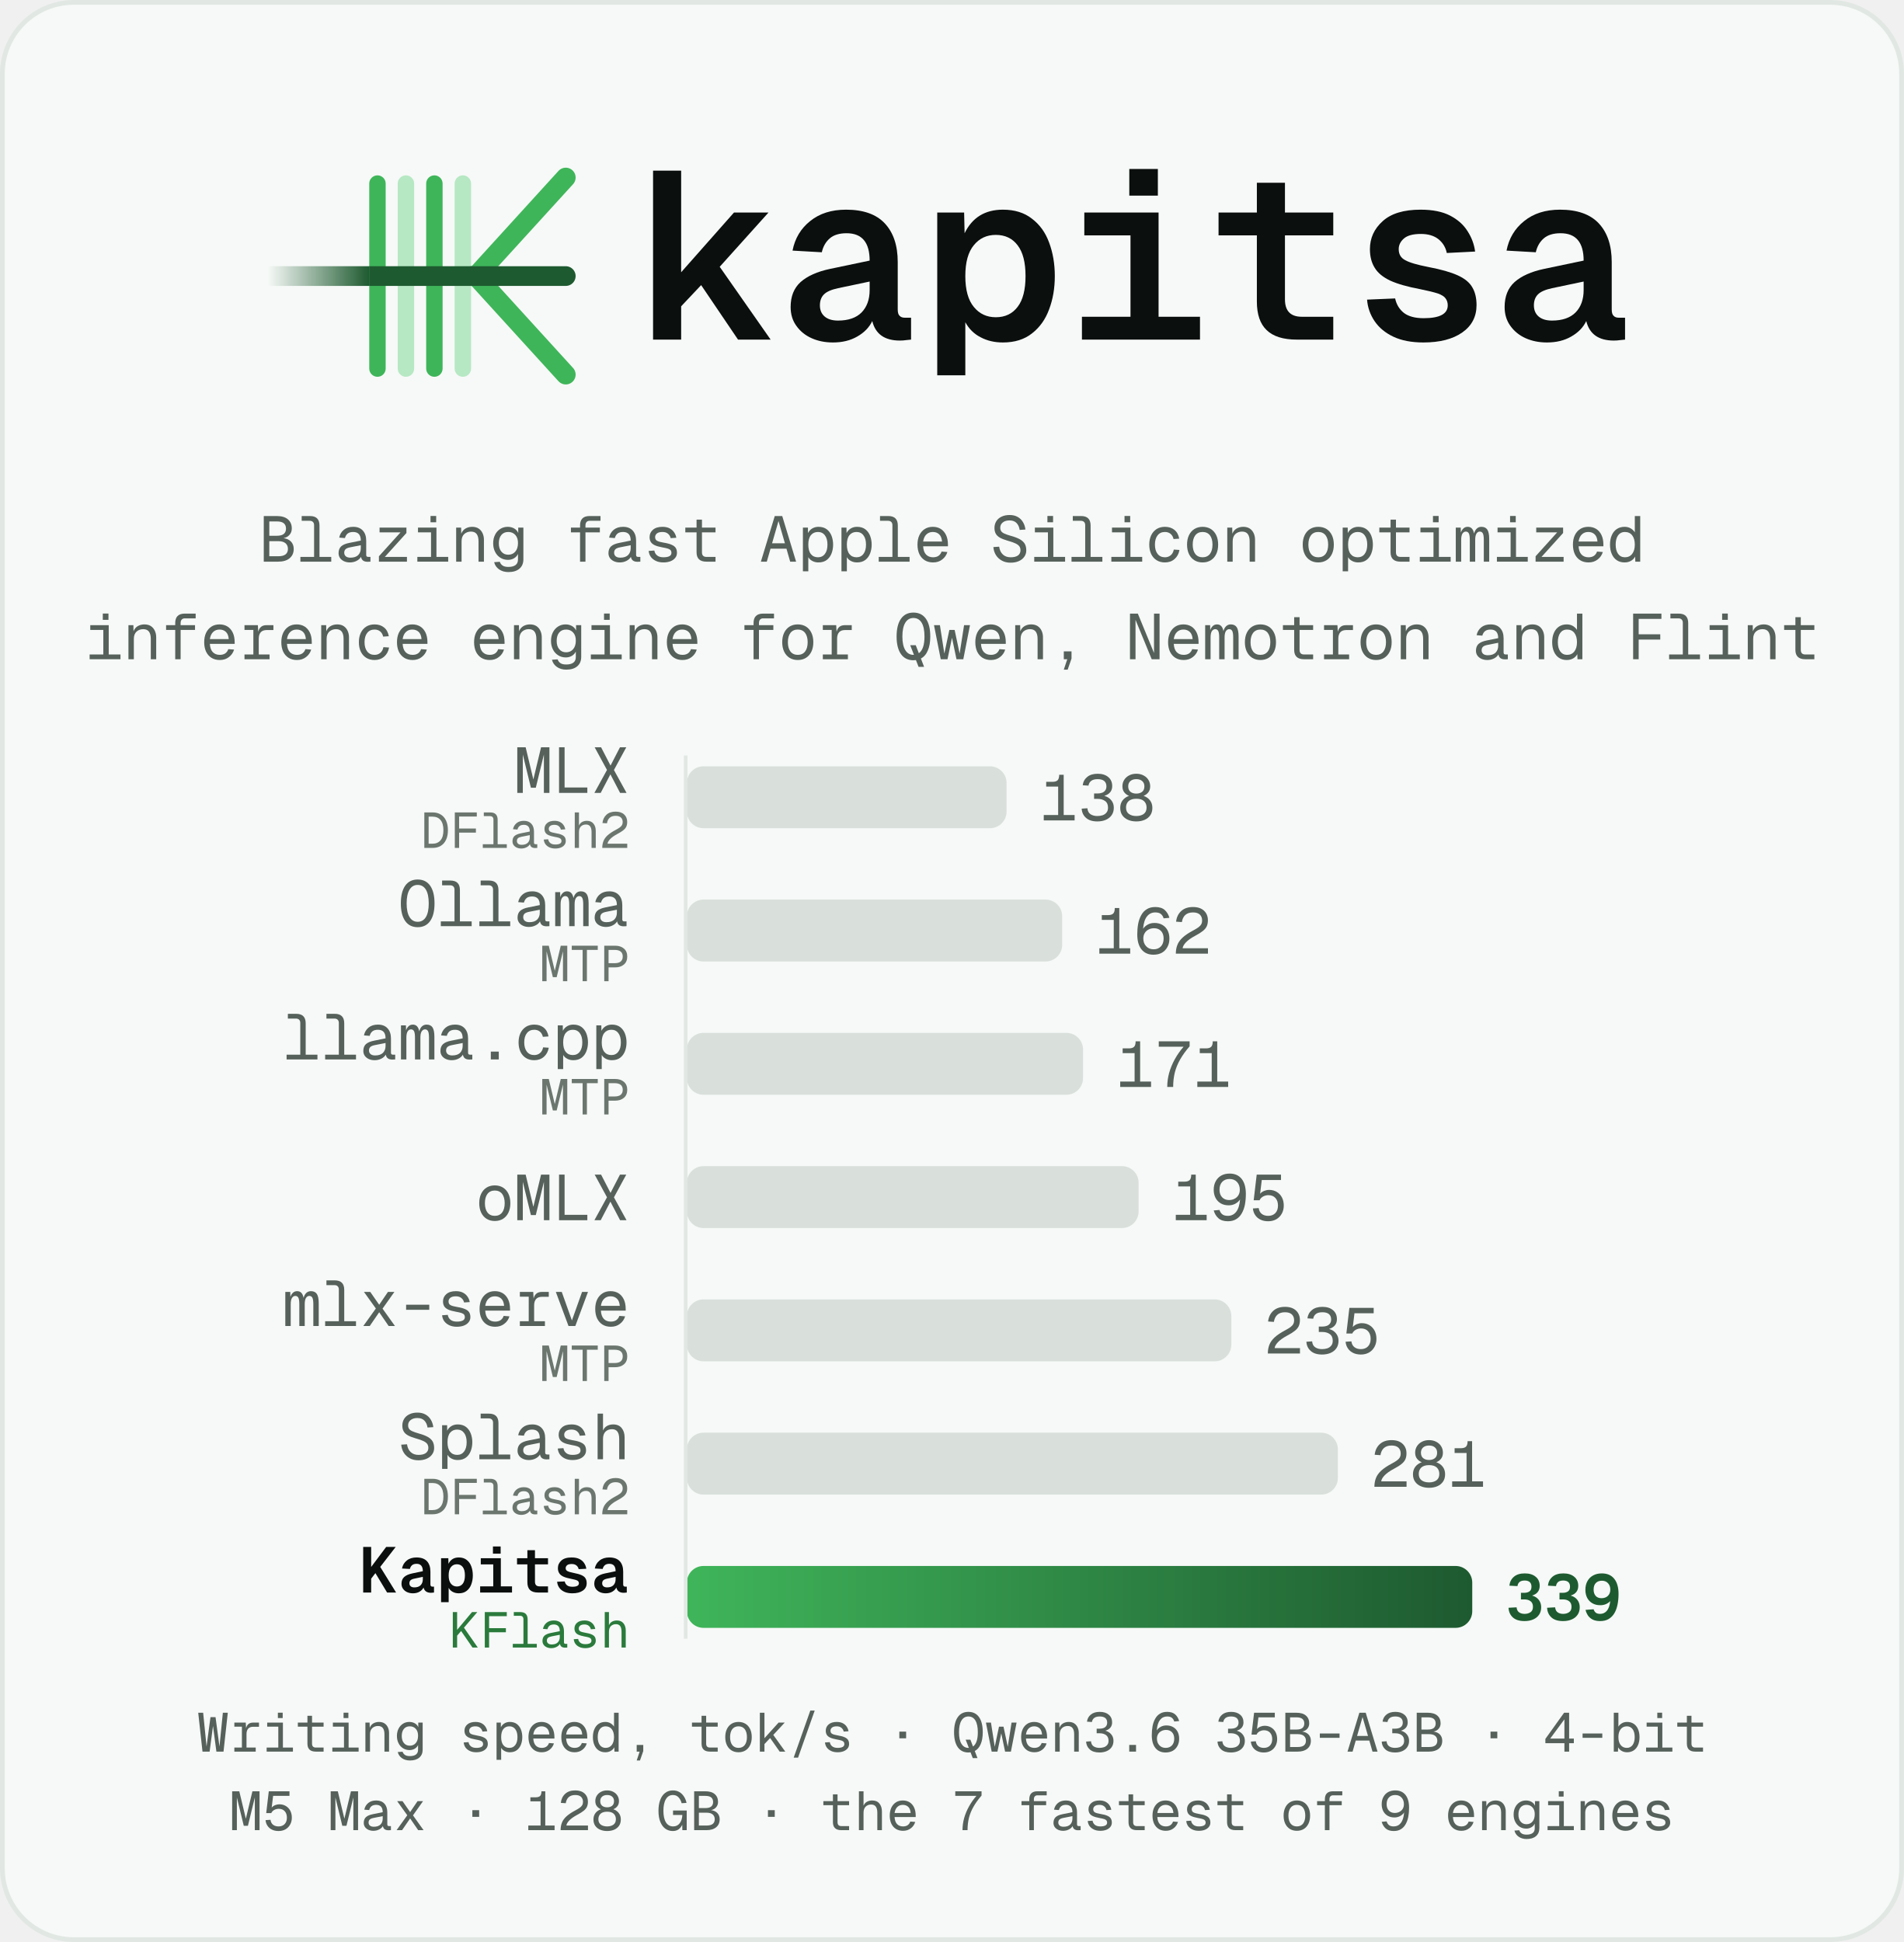
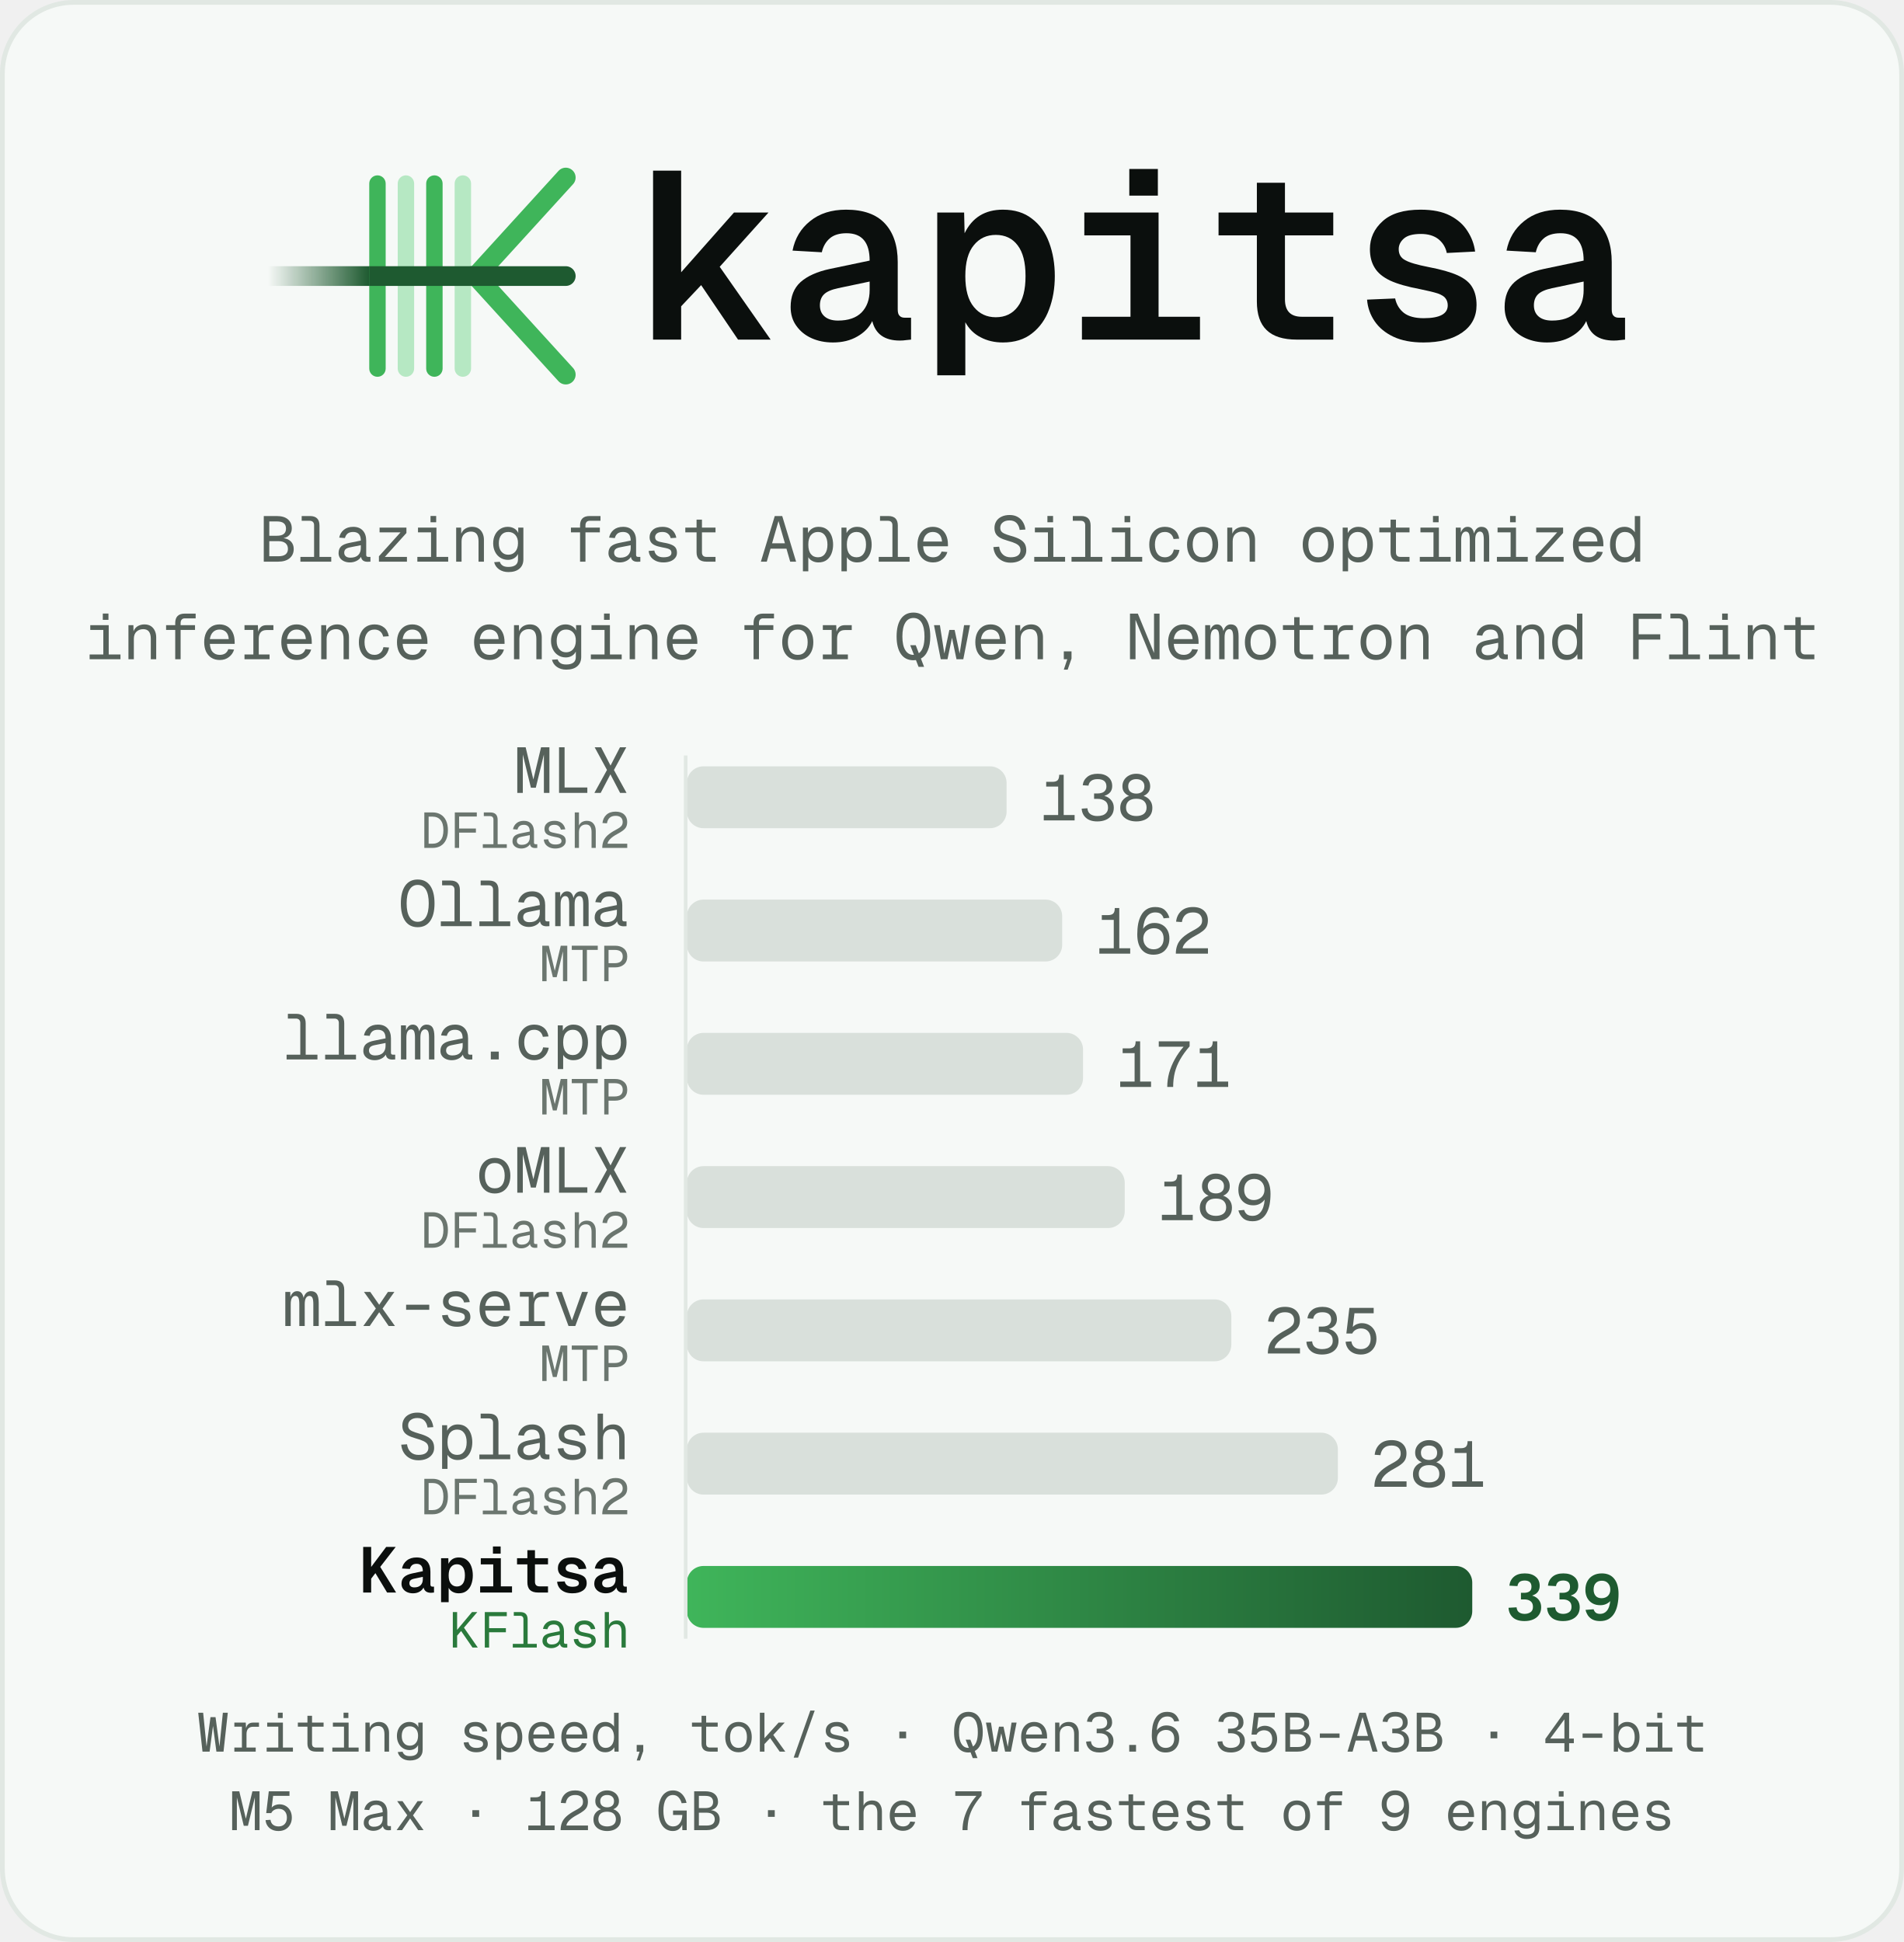
<svg xmlns="http://www.w3.org/2000/svg" width="800" height="816" viewBox="0 0 800 816" role="img" aria-labelledby="t d">
  <style>.f-bg{fill:#FFFFFF}.s-bg{stroke:#FFFFFF}.c-bg{stop-color:#FFFFFF}.f-card{fill:#F6F9F7}.s-card{stroke:#F6F9F7}.c-card{stop-color:#F6F9F7}.f-edge{fill:#E1E8E3}.s-edge{stroke:#E1E8E3}.c-edge{stop-color:#E1E8E3}.f-hi{fill:#1E5A30}.s-hi{stroke:#1E5A30}.c-hi{stop-color:#1E5A30}.f-main{fill:#3FB55A}.s-main{stroke:#3FB55A}.c-main{stop-color:#3FB55A}.f-dim{fill:#B6E8C3}.s-dim{stroke:#B6E8C3}.c-dim{stop-color:#B6E8C3}.f-text{fill:#0B0F0D}.s-text{stroke:#0B0F0D}.c-text{stop-color:#0B0F0D}.f-muted{fill:#56615B}.s-muted{stroke:#56615B}.c-muted{stop-color:#56615B}.f-bar{fill:#D9E0DB}.s-bar{stroke:#D9E0DB}.c-bar{stop-color:#D9E0DB}.f-rule{fill:#E1E8E3}.s-rule{stroke:#E1E8E3}.c-rule{stop-color:#E1E8E3}.f-method{fill:#6B766F}.s-method{stroke:#6B766F}.c-method{stop-color:#6B766F}.f-kmethod{fill:#2A7A3C}.s-kmethod{stroke:#2A7A3C}.c-kmethod{stop-color:#2A7A3C}@media (prefers-color-scheme:dark){.f-bg{fill:#0B0F0D}.s-bg{stroke:#0B0F0D}.c-bg{stop-color:#0B0F0D}.f-card{fill:#0B0F0D}.s-card{stroke:#0B0F0D}.c-card{stop-color:#0B0F0D}.f-edge{fill:#1F2924}.s-edge{stroke:#1F2924}.c-edge{stop-color:#1F2924}.f-hi{fill:#9DF0B0}.s-hi{stroke:#9DF0B0}.c-hi{stop-color:#9DF0B0}.f-main{fill:#3FB55A}.s-main{stroke:#3FB55A}.c-main{stop-color:#3FB55A}.f-dim{fill:#1E5A30}.s-dim{stroke:#1E5A30}.c-dim{stop-color:#1E5A30}.f-text{fill:#E8EEE9}.s-text{stroke:#E8EEE9}.c-text{stop-color:#E8EEE9}.f-muted{fill:#8A9690}.s-muted{stroke:#8A9690}.c-muted{stop-color:#8A9690}.f-bar{fill:#29332E}.s-bar{stroke:#29332E}.c-bar{stop-color:#29332E}.f-rule{fill:#1F2924}.s-rule{stroke:#1F2924}.c-rule{stop-color:#1F2924}.f-method{fill:#76827B}.s-method{stroke:#76827B}.c-method{stop-color:#76827B}.f-kmethod{fill:#3FB55A}.s-kmethod{stroke:#3FB55A}.c-kmethod{stop-color:#3FB55A}}</style>
  <defs>
    <linearGradient id="hnin" x1="0" x2="46.25" y1="0" y2="0" gradientUnits="userSpaceOnUse">
      <stop offset="0" class="c-hi" stop-opacity="0" />
      <stop offset="1" class="c-hi" />
    </linearGradient>
    <linearGradient id="hnk" x1="0" x2="1" y1="0" y2="0">
      <stop offset="0" class="c-main" />
      <stop offset="1" class="c-hi" />
    </linearGradient>
    <path id="gs0" d="m70 0v710h118v-427l222 251h145l-205-228 214-306h-137l-155 229-84-89v-140z" />
    <path id="gs1" d="m226-12q-50 0-90 18-40 18-64 52-24 33-24 79 0 67 42 105 43 38 123 55l167 35q0 115-97 115-46 0-71-22-25-22-33-58l-123 7q15 77 74 124 59 48 151 48 109 0 163-58 54-58 54-162v-199q0-20 8-27 7-8 22-8h26v-92q-6-1-20-2-13-2-27-2-96 0-116 82-19-40-63-65-43-25-102-25zm21 92q65 0 99 34 34 35 34 94v36l-133-28q-42-9-59-26-17-17-17-46 0-30 20-47 20-17 56-17z" />
    <path id="gs2" d="m64-150v684h113l2-87q48 99 161 99 74 0 122-38 49-37 72-100 24-64 24-141 0-77-24-140-23-63-72-101-48-38-122-38-53 0-94 22-41 21-64 63v-223zm246 244q59 0 92 44 33 43 33 129 0 86-33 129-33 44-92 44-57 0-92-43-36-43-36-130 0-87 36-130 35-43 92-43z" />
    <path id="gs3" d="m72 0v96h204v342h-194v96h312v-438h174v-96zm199 605v112h120v-112z" />
    <path id="gs4" d="m375 0q-86 0-127 40-41 39-41 120v278h-161v96h161v125h118v-125h203v-96h-203v-269q0-73 71-73h132v-96z" />
    <path id="gs5" d="m307-12q-75 0-126 24-51 24-79 65-28 41-32 91l118 5q8-38 37-61 29-22 83-22 101 0 101 54 0 17-9 29-8 12-33 21-25 8-74 18-80 15-126 36-46 22-65 54-20 32-20 78 0 70 54 118 53 48 159 48 76 0 124-25 48-25 73-65 26-40 32-86l-119-6q-7 35-35 58-28 22-74 22-49 0-71-19-22-19-22-45 0-32 27-46 26-15 98-29 79-15 123-35 44-20 61-50 18-30 18-75 0-73-60-115-60-42-163-42z" />
    <path id="gr6" d="m90 0v710h200q117 0 176-52 60-52 60-142 0-58-35-98-35-41-94-52 75-10 117-54 42-45 42-114 0-92-64-145-64-53-177-53zm86 403h118q74 0 108 29 34 29 34 82 0 54-34 83-34 29-108 29h-118zm0-319h140q77 0 114 30 36 30 36 84 0 57-38 89-38 32-112 32h-140z" />
    <path id="gr7" d="m60 0v74h213v494q0 32-18 50-18 18-50 18h-125v74h129q148 0 148-148v-488h183v-74z" />
    <path id="gr8" d="m230-12q-50 0-90 18-40 18-63 50-23 33-23 76 0 68 40 106 41 37 128 54l178 36q0 68-30 101-31 33-88 33-55 0-86-24-31-25-43-71l-89 7q15 75 72 122 56 46 146 46 96 0 149-58 53-57 53-158v-220q0-18 8-25 8-7 24-7h34v-74q-16-2-44-2-42 0-68 17-25 17-34 55l-1 5q-21-39-69-63-47-24-104-24zm8 74q81 0 122 41 40 41 40 107v46l-162-32q-54-10-75-30-21-21-21-54 0-37 26-58 25-20 70-20z" />
    <path id="gr9" d="m82 0v84l336 372h-326v74h418v-84l-336-372h344v-74z" />
    <path id="gra" d="m80 0v74h213v382h-203v74h287v-456h183v-74zm205 613v98h88v-98z" />
    <path id="grb" d="m84 0v530h77l2-95q21 54 67 81 47 26 102 26 61 0 102-27 40-27 61-73 21-45 21-101v-341h-84v317q0 74-29 113-29 38-89 38-61 0-104-38-42-39-42-113v-317z" />
    <path id="grc" d="m297-162q-85 0-145 42-60 42-77 112l88 6q12-37 43-58 30-22 91-22 72 0 111 29 38 29 38 87v86q-19-42-61-67-42-25-94-25-67 0-119 33-53 33-82 91-30 58-30 133 0 76 29 133 29 58 81 91 51 33 117 33 56 0 101-26 44-26 62-70v84h80v-494q0-93-62-146-61-52-171-52zm-2 270q68 0 109 48 41 47 42 129 2 82-40 129-42 48-111 48-70 0-109-48-38-47-38-129 0-82 40-129 39-48 107-48z" />
    <path id="grd" d="m212 0v456h-142v74h142v34q0 71 36 108 37 38 112 38h170v-74h-170q-31 0-48-20-16-19-16-52v-34h224v-74h-224v-456z" />
    <path id="gre" d="m310-12q-69 0-119 24-50 24-79 64-28 41-32 91l88 6q8-49 44-77 35-28 98-28 59 0 92 17 32 17 32 53 0 23-11 38-11 15-41 26-30 10-88 20-77 14-120 34-44 21-62 52-18 31-18 74 0 69 52 114 52 46 149 46 66 0 111-24 44-23 70-62 26-38 34-84l-88-6q-9 42-42 69-32 27-86 27-58 0-86-23-28-23-28-57 0-40 30-57 30-17 102-29 82-13 127-34 45-20 63-50 18-30 18-74 0-47-28-80-27-34-74-52-48-18-108-18z" />
    <path id="grf" d="m378 0q-153 0-153 146v310h-175v74h175v124h84v-124h211v-74h-211v-310q0-72 69-72h142v-74z" />
    <path id="gr10" d="m26 0l216 710h116l216-710h-92l-58 202h-248l-58-202zm274 632l-100-346h200z" />
    <path id="gr11" d="m80-150v680h78l1-85q24 47 67 72 42 25 96 25 79 0 130-39 50-39 74-102 24-63 24-136 0-73-24-136-24-63-74-102-51-39-130-39-52 0-94 22-43 22-64 60v-220zm234 218q69 0 108 52 40 52 40 145 0 93-40 145-39 52-108 52-69 0-110-50-40-49-40-147 0-97 40-147 40-50 110-50z" />
    <path id="gr12" d="m306-12q-75 0-130 34-54 34-84 96-29 63-29 147 0 84 29 146 30 62 84 97 53 34 126 34 69 0 122-32 53-33 83-95 30-62 30-151v-25h-386q5-85 45-128 41-43 110-43 52 0 86 24 33 25 46 65l90-7q-21-71-80-116-58-46-142-46zm-155 325h294q-6 77-45 113-39 36-98 36-61 0-100-38-40-37-51-111z" />
    <path id="gr13" d="m311-16q-75 0-133 31-58 31-93 85-35 55-41 127l90 6q11-79 58-122 46-43 121-43 74 0 113 28 40 29 40 81 0 34-16 59-15 24-58 46-42 21-125 44-74 21-119 46-46 26-66 62-21 37-21 90 0 60 29 106 28 45 81 70 53 26 126 26 73 0 125-30 52-29 82-80 31-51 39-116l-90-6q-9 65-47 106-39 42-111 42-66 0-105-32-39-31-39-82 0-33 15-54 14-22 51-38 37-17 104-36 87-24 139-54 51-30 74-71 22-41 22-100 0-56-31-99-31-44-86-68-55-24-128-24z" />
    <path id="gr14" d="m314-12q-74 0-129 34-55 34-85 96-30 63-30 147 0 84 30 146 30 62 85 97 55 34 129 34 89 0 148-48 58-47 74-136l-88-6q-12 53-48 82-35 28-86 28-73 0-114-52-42-53-42-145 0-92 42-145 41-52 114-52 51 0 88 30 38 30 50 90l88-6q-16-88-76-141-61-53-150-53z" />
    <path id="gr15" d="m300-12q-73 0-128 34-54 34-84 96-30 63-30 147 0 85 30 147 30 62 84 96 55 34 128 34 73 0 128-34 54-34 84-96 30-62 30-147 0-84-30-147-30-62-84-96-55-34-128-34zm0 80q73 0 114 52 40 53 40 145 0 92-40 145-41 52-114 52-73 0-114-52-40-53-40-145 0-92 40-145 41-52 114-52z" />
    <path id="gr16" d="m40 0v530h77l2-78q14 42 41 66 26 24 64 24 79 0 99-99l1-6q13 49 42 77 30 28 72 28 64 0 93-44 29-44 29-146v-352h-84v340q0 71-15 100-15 28-47 28-31 0-52-31-20-31-20-99v-338h-84v340q0 68-14 98-15 30-48 30-31 0-52-31-20-31-20-99v-338z" />
    <path id="gr17" d="m267-12q-70 0-121 34-51 34-78 96-28 62-28 147 0 85 28 147 27 62 78 96 51 34 121 34 56 0 98-26 42-27 61-60v254h84v-710h-76l-3 79q-23-43-66-67-43-24-98-24zm5 80q72 0 113 53 41 53 41 144 0 92-41 145-41 52-115 52-65 0-104-52-38-53-38-145 0-91 38-144 39-53 106-53z" />
    <path id="gr18" d="m90 0v74h138v382h-138v74h208l6-103q25 103 127 103h109v-76h-108q-58 0-89-34-31-35-31-100v-246h168v-74z" />
    <path id="gr19" d="m300-16q-126 0-194 96-68 96-68 274 0 179 68 276 68 96 194 96 126 0 194-96 68-97 68-276 0-131-38-218-37-88-108-125l50-130h-86l-41 106q-19-3-39-3zm0 84q4 0 8 0l-58 150h86l48-125q88 63 88 261 0 140-44 214-45 74-128 74-82 0-127-74-45-74-45-214 0-139 45-212 45-74 127-74z" />
    <path id="gr1a" d="m125 0l-105 530h92l69-442 78 368h82l78-368 69 442h92l-104-530h-106l-70 334-70-334z" />
    <path id="gr1b" d="m240-162l54 162h-54v122h120v-112l-60-172z" />
    <path id="gr1c" d="m70 0v710h122l252-613v613h86v-710h-122l-252 613v-613z" />
    <path id="gr1d" d="m100 0v710h440v-82h-354v-240h336v-82h-336v-306z" />
    <path id="gr1e" d="m262 80l-126 517v-597h-86v710h130l120-501 120 501h130v-710h-86v597l-126-517z" />
    <path id="gr1f" d="m100 0v710h86v-626h354v-84z" />
    <path id="gr20" d="m50 0l196 357-192 353h100l147-285 147 285h98l-192-354 196-356h-100l-151 289-151-289z" />
    <path id="gr21" d="m90 0v710h168q92 0 160-42 69-41 106-120 38-80 38-194 0-114-38-193-37-79-106-120-68-41-160-41zm86 84h77q104 0 161 68 58 67 58 202 0 135-58 204-57 68-161 68h-77z" />
    <path id="gr22" d="m100 0v710h84v-263q21 49 63 72 42 23 96 23 86 0 131-56 46-56 46-145v-341h-84v317q0 151-111 151-64 0-103-39-38-39-38-113v-316z" />
    <path id="gr23" d="m50 0q0 75 24 136 23 60 82 115 60 55 166 111 49 26 79 48 30 22 44 47 14 25 14 61 0 55-35 90-36 34-107 34-75 0-119-39-43-39-54-111l-90 6q12 104 80 166 68 62 183 62 110 0 171-57 61-57 61-149 0-54-18-94-18-39-61-73-42-34-116-73-96-51-146-103-49-52-52-93h394v-84z" />
    <path id="gr24" d="m60 0v84h224v442h-186v74h96q57 0 82 25 24 25 24 85h70v-626h170v-84z" />
    <path id="gr25" d="m294-16q-115 0-177 56-62 55-67 143l89 6q6-65 49-93 42-28 106-28 43 0 81 12 38 13 61 42 24 28 24 76 0 71-46 104-46 33-115 33h-56v84h56q37 0 68 11 31 11 49 36 19 24 19 64 0 55-35 84-35 28-101 28-67 0-101-27-35-27-42-74l-90 6q10 80 70 129 60 50 163 50 104 0 165-52 61-51 61-140 0-114-123-152 69-19 108-68 40-48 40-116 0-68-33-116-33-48-91-73-58-25-132-25z" />
    <path id="gr26" d="m300-16q-70 0-127 24-57 24-90 71-33 47-33 116 0 69 37 117 37 48 100 70-47 19-75 56-28 36-28 93 0 56 28 100 28 44 76 69 49 26 112 26 63 0 112-26 49-25 76-69 28-44 28-100 0-57-28-93-28-37-75-56 63-22 100-70 37-48 37-117 0-69-33-116-33-47-89-71-57-24-128-24zm0 433q57 0 92 29 34 28 34 85 0 51-34 81-33 30-92 30-58 0-92-30-34-30-34-81 0-57 34-85 35-29 92-29zm0-349q70 0 115 32 45 33 45 100 0 62-40 100-40 37-120 37-79 0-120-37-40-38-40-100 0-67 45-100 45-32 115-32z" />
    <path id="gr27" d="m300-16q-126 0-194 96-68 96-68 274 0 179 68 276 68 96 194 96 126 0 194-96 68-97 68-276 0-178-68-274-68-96-194-96zm0 84q83 0 128 74 44 73 44 212 0 140-44 214-45 74-128 74-82 0-127-74-45-74-45-214 0-139 45-212 45-74 127-74z" />
    <path id="gr28" d="m257 0v626h-217v84h520v-84h-217v-626z" />
    <path id="gr29" d="m90 0v710h216q111 0 178-58 66-57 66-159 0-102-66-159-67-58-178-58h-130v-276zm86 360h120q84 0 124 34 40 35 40 99 0 65-40 99-40 34-124 34h-120z" />
    <path id="gr2a" d="m302-16q-120 0-186 82-66 82-66 234 0 88 14 165 15 77 48 135 32 59 86 92 53 34 132 34 95 0 147-46 52-47 73-122l-90-8q-12 42-42 67-29 25-88 25-80 0-129-62-49-62-60-186l-1-7q26 39 72 65 45 26 106 26 70 0 122-30 52-30 81-84 29-55 29-128 0-78-32-134-31-57-86-88-56-30-130-30zm2 84q70 0 113 44 43 45 43 124 0 74-40 117-41 43-108 43-48 0-86-20-38-19-60-55-22-36-22-85 0-73 44-120 43-48 116-48z" />
    <path id="gr2b" d="m238 0v122h124v-122z" />
    <path id="gr2c" d="m192 0q0 110 30 220 31 109 88 212 57 103 136 194h-386v84h480v-78q-89-102-146-202-57-99-84-204-26-106-26-226z" />
    <path id="gr2d" d="m298 726q120 0 186-82 66-82 66-234 0-88-14-165-15-77-48-135-32-59-86-92-53-34-132-34-94 0-146 46-53 47-74 122l90 8q12-42 42-67 30-25 88-25 80 0 129 62 49 62 60 186l1 7q-26-39-72-65-45-26-106-26-70 0-122 30-52 30-81 84-29 55-29 128 0 78 32 134 31 57 87 88 56 30 129 30zm-2-84q-70 0-113-44-43-44-43-124 0-73 40-116 41-44 108-44 48 0 86 20 38 19 60 55 22 36 22 85 0 74-43 121-43 47-117 47z" />
-     <path id="gr2e" d="m298-16q-69 0-120 25-52 25-82 70-31 45-36 104l90 6q8-60 48-91 39-30 100-30 69 0 110 42 42 43 42 118 0 75-40 118-39 44-110 44-42 0-80-20-39-21-56-59h-92l47 399h378v-84h-299l-26-214q26 30 64 45 38 15 76 15 68 0 120-32 51-31 80-86 28-55 28-126 0-71-31-126-31-56-85-87-55-31-126-31z" />
-     <path id="gr2f" d="m54 0l195 272-185 258h98l139-200 136 200h100l-184-260 193-270h-98l-147 214-147-214z" />
-     <path id="gr30" d="m120 252v79h360v-79z" />
-     <path id="gr31" d="m247 0l-197 530h92l158-444 158 444h92l-197-530z" />
+     <path id="gr2e" d="m54 0l195 272-185 258h98l139-200 136 200h100l-184-260 193-270h-98l-147 214-147-214z" />
+     <path id="gr2f" d="m120 252v79h360v-79z" />
+     <path id="gr30" d="m247 0l-197 530h92l158-444 158 444h92l-197-530z" />
+     <path id="gr31" d="m298-16q-69 0-120 25-52 25-82 70-31 45-36 104l90 6q8-60 48-91 39-30 100-30 69 0 110 42 42 43 42 118 0 75-40 118-39 44-110 44-42 0-80-20-39-21-56-59h-92l47 399h378v-84h-299l-26-214q26 30 64 45 38 15 76 15 68 0 120-32 51-31 80-86 28-55 28-126 0-71-31-126-31-56-85-87-55-31-126-31z" />
    <path id="gs32" d="m52 0v710h124v-312l234 312h148l-241-311 247-399h-140l-182 302-66-86v-216z" />
    <path id="gr33" d="m60 0v710h86v-356l298 356h106l-267-312 277-398h-106l-228 331-80-93v-238z" />
    <path id="gs34" d="m295-16q-120 0-182 57-62 57-67 150l125 7q6-56 41-79 34-23 84-23 54 0 92 26 38 25 38 84 0 58-36 86-36 29-96 29h-55v103h55q46 0 78 22 31 22 31 73 0 48-27 72-28 24-78 24-54 0-81-23-27-24-32-64l-126 7q10 87 71 139 61 52 169 52 107 0 169-52 63-51 63-142 0-114-118-151 67-19 104-67 37-47 37-114 0-68-32-116-33-49-91-74-58-26-136-26z" />
    <path id="gs35" d="m298 726q126 0 193-84 67-83 67-236 0-89-16-166-15-76-49-134-34-57-89-90-54-32-132-32-68 0-114 22-46 23-74 62-27 40-40 90l126 10q9-32 32-52 23-20 70-20 63 0 104 48 41 47 53 151-26-28-65-46-39-18-91-18-70 0-122 30-52 30-81 84-28 54-28 126 0 78 32 135 32 58 90 89 57 31 134 31zm1-114q-60 0-95-36-34-35-34-102 0-61 32-98 32-36 91-36 61 0 99 36 38 37 38 99 0 58-35 97-35 40-96 40z" />
    <path id="gr36" d="m108 0l-78 710h90l62-617 72 537h92l72-537 62 617h90l-78-710h-130l-62 469-62-469z" />
    <path id="gr37" d="m90 0v710h84v-465l258 285h112l-209-225 219-305h-102l-174 248-104-110v-138z" />
    <path id="gr38" d="m108-110l304 860h80l-304-860z" />
    <path id="gr39" d="m238 243v122h124v-122z" />
    <path id="gr3a" d="m388 0v154h-348v78l342 478h92v-472h86v-84h-86v-154zm-260 238h260v352z" />
    <path id="gr3b" d="m333-12q-55 0-98 24-43 24-66 67l-3-79h-76v710h84v-254q19 33 61 60 42 26 98 26 70 0 121-34 51-34 78-96 28-62 28-147 0-85-28-147-27-62-78-96-51-34-121-34zm-5 80q67 0 106 53 38 53 38 144 0 92-38 145-39 52-104 52-73 0-114-52-42-53-42-145 0-91 41-144 41-53 113-53z" />
    <path id="gr3c" d="m298-16q-75 0-134 42-58 41-92 124-34 82-34 204 0 115 32 198 31 83 90 128 59 46 142 46 65 0 116-29 50-29 84-81 34-51 49-118l-90-6q-17 66-57 108-39 42-102 42-83 0-128-75-46-75-46-213 0-137 46-212 47-74 132-74 76 0 120 58 45 59 48 151h-170v82h250v-359h-80l-2 98q-25-52-66-83-42-31-108-31z" />
  </defs>
  <rect x="1" y="1" width="798" height="814" rx="30" class="f-card s-edge" stroke-width="2" />
  <g transform="translate(112.6 70) scale(0.92)" fill="none">
    <path d="M0 50H46.75" stroke="url(#hnin)" stroke-width="9" />
    <rect x="46.25" y="4" width="7.5" height="92" rx="3.75" class="f-main" />
    <rect x="59.25" y="4" width="7.5" height="92" rx="3.75" class="f-dim" />
    <rect x="72.25" y="4" width="7.5" height="92" rx="3.75" class="f-main" />
    <rect x="85.25" y="4" width="7.5" height="92" rx="3.75" class="f-dim" />
    <path d="M46.25 50H95" class="s-hi" stroke-width="9" />
    <path d="M95 50L136 5M95 50L136 95" class="s-main" stroke-width="9" stroke-linecap="round" />
    <path d="M93 50H136" class="s-hi" stroke-width="9" stroke-linecap="round" />
  </g>
  <g transform="translate(267.4 142.7) scale(0.1 -0.1)" class="f-text">
    <use href="#gs0" />
    <use href="#gs1" x="600" />
    <use href="#gs2" x="1200" />
    <use href="#gs3" x="1800" />
    <use href="#gs4" x="2400" />
    <use href="#gs5" x="3000" />
    <use href="#gs1" x="3600" />
  </g>
  <g transform="translate(108.4 236) scale(0.027 -0.027)" class="f-muted">
    <use href="#gr6" />
    <use href="#gr7" x="600" />
    <use href="#gr8" x="1200" />
    <use href="#gr9" x="1800" />
    <use href="#gra" x="2400" />
    <use href="#grb" x="3000" />
    <use href="#grc" x="3600" />
    <use href="#grd" x="4800" />
    <use href="#gr8" x="5400" />
    <use href="#gre" x="6000" />
    <use href="#grf" x="6600" />
    <use href="#gr10" x="7800" />
    <use href="#gr11" x="8400" />
    <use href="#gr11" x="9000" />
    <use href="#gr7" x="9600" />
    <use href="#gr12" x="10200" />
    <use href="#gr13" x="11400" />
    <use href="#gra" x="12000" />
    <use href="#gr7" x="12600" />
    <use href="#gra" x="13200" />
    <use href="#gr14" x="13800" />
    <use href="#gr15" x="14400" />
    <use href="#grb" x="15000" />
    <use href="#gr15" x="16200" />
    <use href="#gr11" x="16800" />
    <use href="#grf" x="17400" />
    <use href="#gra" x="18000" />
    <use href="#gr16" x="18600" />
    <use href="#gra" x="19200" />
    <use href="#gr9" x="19800" />
    <use href="#gr12" x="20400" />
    <use href="#gr17" x="21000" />
  </g>
  <g transform="translate(35.5 277) scale(0.027 -0.027)" class="f-muted">
    <use href="#gra" />
    <use href="#grb" x="600" />
    <use href="#grd" x="1200" />
    <use href="#gr12" x="1800" />
    <use href="#gr18" x="2400" />
    <use href="#gr12" x="3000" />
    <use href="#grb" x="3600" />
    <use href="#gr14" x="4200" />
    <use href="#gr12" x="4800" />
    <use href="#gr12" x="6000" />
    <use href="#grb" x="6600" />
    <use href="#grc" x="7200" />
    <use href="#gra" x="7800" />
    <use href="#grb" x="8400" />
    <use href="#gr12" x="9000" />
    <use href="#grd" x="10200" />
    <use href="#gr15" x="10800" />
    <use href="#gr18" x="11400" />
    <use href="#gr19" x="12600" />
    <use href="#gr1a" x="13200" />
    <use href="#gr12" x="13800" />
    <use href="#grb" x="14400" />
    <use href="#gr1b" x="15000" />
    <use href="#gr1c" x="16200" />
    <use href="#gr12" x="16800" />
    <use href="#gr16" x="17400" />
    <use href="#gr15" x="18000" />
    <use href="#grf" x="18600" />
    <use href="#gr18" x="19200" />
    <use href="#gr15" x="19800" />
    <use href="#grb" x="20400" />
    <use href="#gr8" x="21600" />
    <use href="#grb" x="22200" />
    <use href="#gr17" x="22800" />
    <use href="#gr1d" x="24000" />
    <use href="#gr7" x="24600" />
    <use href="#gra" x="25200" />
    <use href="#grb" x="25800" />
    <use href="#grf" x="26400" />
  </g>
  <rect x="288.6" y="322" width="134.34" height="26" rx="7" class="f-bar" />
  <g transform="translate(216 333.16) scale(0.027 -0.027)" class="f-muted">
    <use href="#gr1e" />
    <use href="#gr1f" x="600" />
    <use href="#gr20" x="1200" />
  </g>
  <g transform="translate(176.4 356.28) scale(0.021 -0.021)" class="f-method">
    <use href="#gr21" />
    <use href="#gr1d" x="600" />
    <use href="#gr7" x="1200" />
    <use href="#gr8" x="1800" />
    <use href="#gre" x="2400" />
    <use href="#gr22" x="3000" />
    <use href="#gr23" x="3600" />
  </g>
  <g transform="translate(436.94 344.72) scale(0.027 -0.027)" class="f-muted">
    <use href="#gr24" />
    <use href="#gr25" x="600" />
    <use href="#gr26" x="1200" />
  </g>
  <rect x="288.6" y="378" width="157.7" height="26" rx="7" class="f-bar" />
  <g transform="translate(167.4 389.16) scale(0.027 -0.027)" class="f-muted">
    <use href="#gr27" />
    <use href="#gr7" x="600" />
    <use href="#gr7" x="1200" />
    <use href="#gr8" x="1800" />
    <use href="#gr16" x="2400" />
    <use href="#gr8" x="3000" />
  </g>
  <g transform="translate(226.8 412.28) scale(0.021 -0.021)" class="f-method">
    <use href="#gr1e" />
    <use href="#gr28" x="600" />
    <use href="#gr29" x="1200" />
  </g>
  <g transform="translate(460.3 400.72) scale(0.027 -0.027)" class="f-muted">
    <use href="#gr24" />
    <use href="#gr2a" x="600" />
    <use href="#gr23" x="1200" />
  </g>
  <rect x="288.6" y="434" width="166.46" height="26" rx="7" class="f-bar" />
  <g transform="translate(118.8 445.16) scale(0.027 -0.027)" class="f-muted">
    <use href="#gr7" />
    <use href="#gr7" x="600" />
    <use href="#gr8" x="1200" />
    <use href="#gr16" x="1800" />
    <use href="#gr8" x="2400" />
    <use href="#gr2b" x="3000" />
    <use href="#gr14" x="3600" />
    <use href="#gr11" x="4200" />
    <use href="#gr11" x="4800" />
  </g>
  <g transform="translate(226.8 468.28) scale(0.021 -0.021)" class="f-method">
    <use href="#gr1e" />
    <use href="#gr28" x="600" />
    <use href="#gr29" x="1200" />
  </g>
  <g transform="translate(469.06 456.72) scale(0.027 -0.027)" class="f-muted">
    <use href="#gr24" />
    <use href="#gr2c" x="600" />
    <use href="#gr24" x="1200" />
  </g>
-   <rect x="288.6" y="490" width="189.82" height="26" rx="7" class="f-bar" />
-   <g transform="translate(199.8 512.72) scale(0.027 -0.027)" class="f-muted">
+   <rect x="288.6" y="490" width="183.98" height="26" rx="7" class="f-bar" />
+   <g transform="translate(199.8 501.16) scale(0.027 -0.027)" class="f-muted">
    <use href="#gr15" />
    <use href="#gr1e" x="600" />
    <use href="#gr1f" x="1200" />
    <use href="#gr20" x="1800" />
  </g>
-   <g transform="translate(492.42 512.72) scale(0.027 -0.027)" class="f-muted">
+   <g transform="translate(176.4 524.28) scale(0.021 -0.021)" class="f-method">
+     <use href="#gr21" />
+     <use href="#gr1d" x="600" />
+     <use href="#gr7" x="1200" />
+     <use href="#gr8" x="1800" />
+     <use href="#gre" x="2400" />
+     <use href="#gr22" x="3000" />
+     <use href="#gr23" x="3600" />
+   </g>
+   <g transform="translate(486.58 512.72) scale(0.027 -0.027)" class="f-muted">
    <use href="#gr24" />
-     <use href="#gr2d" x="600" />
-     <use href="#gr2e" x="1200" />
+     <use href="#gr26" x="600" />
+     <use href="#gr2d" x="1200" />
  </g>
  <rect x="288.6" y="546" width="228.76" height="26" rx="7" class="f-bar" />
  <g transform="translate(118.8 557.16) scale(0.027 -0.027)" class="f-muted">
    <use href="#gr16" />
    <use href="#gr7" x="600" />
-     <use href="#gr2f" x="1200" />
-     <use href="#gr30" x="1800" />
+     <use href="#gr2e" x="1200" />
+     <use href="#gr2f" x="1800" />
    <use href="#gre" x="2400" />
    <use href="#gr12" x="3000" />
    <use href="#gr18" x="3600" />
-     <use href="#gr31" x="4200" />
+     <use href="#gr30" x="4200" />
    <use href="#gr12" x="4800" />
  </g>
  <g transform="translate(226.8 580.28) scale(0.021 -0.021)" class="f-method">
    <use href="#gr1e" />
    <use href="#gr28" x="600" />
    <use href="#gr29" x="1200" />
  </g>
  <g transform="translate(531.36 568.72) scale(0.027 -0.027)" class="f-muted">
    <use href="#gr23" />
    <use href="#gr25" x="600" />
-     <use href="#gr2e" x="1200" />
+     <use href="#gr31" x="1200" />
  </g>
  <rect x="288.6" y="602" width="273.54" height="26" rx="7" class="f-bar" />
  <g transform="translate(167.4 613.16) scale(0.027 -0.027)" class="f-muted">
    <use href="#gr13" />
    <use href="#gr11" x="600" />
    <use href="#gr7" x="1200" />
    <use href="#gr8" x="1800" />
    <use href="#gre" x="2400" />
    <use href="#gr22" x="3000" />
  </g>
  <g transform="translate(176.4 636.28) scale(0.021 -0.021)" class="f-method">
    <use href="#gr21" />
    <use href="#gr1d" x="600" />
    <use href="#gr7" x="1200" />
    <use href="#gr8" x="1800" />
    <use href="#gre" x="2400" />
    <use href="#gr22" x="3000" />
    <use href="#gr23" x="3600" />
  </g>
  <g transform="translate(576.14 624.72) scale(0.027 -0.027)" class="f-muted">
    <use href="#gr23" />
    <use href="#gr26" x="600" />
    <use href="#gr24" x="1200" />
  </g>
  <rect x="288.6" y="658" width="330" height="26" rx="7" fill="url(#hnk)" />
  <g transform="translate(151.2 669.16) scale(0.027 -0.027)" class="f-text">
    <use href="#gs32" />
    <use href="#gs1" x="600" />
    <use href="#gs2" x="1200" />
    <use href="#gs3" x="1800" />
    <use href="#gs4" x="2400" />
    <use href="#gs5" x="3000" />
    <use href="#gs1" x="3600" />
  </g>
  <g transform="translate(189 692.28) scale(0.021 -0.021)" class="f-kmethod">
    <use href="#gr33" />
    <use href="#gr1d" x="600" />
    <use href="#gr7" x="1200" />
    <use href="#gr8" x="1800" />
    <use href="#gre" x="2400" />
    <use href="#gr22" x="3000" />
  </g>
  <g transform="translate(632.6 680.72) scale(0.027 -0.027)" class="f-hi">
    <use href="#gs34" />
    <use href="#gs34" x="600" />
    <use href="#gs35" x="1200" />
  </g>
  <path d="M288.1 317.44V688.56" class="s-rule" stroke-width="1.5" />
  <g transform="translate(82.6 736) scale(0.023 -0.023)" class="f-muted">
    <use href="#gr36" />
    <use href="#gr18" x="600" />
    <use href="#gra" x="1200" />
    <use href="#grf" x="1800" />
    <use href="#gra" x="2400" />
    <use href="#grb" x="3000" />
    <use href="#grc" x="3600" />
    <use href="#gre" x="4800" />
    <use href="#gr11" x="5400" />
    <use href="#gr12" x="6000" />
    <use href="#gr12" x="6600" />
    <use href="#gr17" x="7200" />
    <use href="#gr1b" x="7800" />
    <use href="#grf" x="9000" />
    <use href="#gr15" x="9600" />
    <use href="#gr37" x="10200" />
    <use href="#gr38" x="10800" />
    <use href="#gre" x="11400" />
    <use href="#gr39" x="12600" />
    <use href="#gr19" x="13800" />
    <use href="#gr1a" x="14400" />
    <use href="#gr12" x="15000" />
    <use href="#grb" x="15600" />
    <use href="#gr25" x="16200" />
    <use href="#gr2b" x="16800" />
    <use href="#gr2a" x="17400" />
    <use href="#gr25" x="18600" />
-     <use href="#gr2e" x="19200" />
+     <use href="#gr31" x="19200" />
    <use href="#gr6" x="19800" />
-     <use href="#gr30" x="20400" />
+     <use href="#gr2f" x="20400" />
    <use href="#gr10" x="21000" />
    <use href="#gr25" x="21600" />
    <use href="#gr6" x="22200" />
    <use href="#gr39" x="23400" />
    <use href="#gr3a" x="24600" />
-     <use href="#gr30" x="25200" />
+     <use href="#gr2f" x="25200" />
    <use href="#gr3b" x="25800" />
    <use href="#gra" x="26400" />
    <use href="#grf" x="27000" />
  </g>
  <g transform="translate(96.4 769) scale(0.023 -0.023)" class="f-muted">
    <use href="#gr1e" />
-     <use href="#gr2e" x="600" />
+     <use href="#gr31" x="600" />
    <use href="#gr1e" x="1800" />
    <use href="#gr8" x="2400" />
-     <use href="#gr2f" x="3000" />
+     <use href="#gr2e" x="3000" />
    <use href="#gr39" x="4200" />
    <use href="#gr24" x="5400" />
    <use href="#gr23" x="6000" />
    <use href="#gr26" x="6600" />
    <use href="#gr3c" x="7800" />
    <use href="#gr6" x="8400" />
    <use href="#gr39" x="9600" />
    <use href="#grf" x="10800" />
    <use href="#gr22" x="11400" />
    <use href="#gr12" x="12000" />
    <use href="#gr2c" x="13200" />
    <use href="#grd" x="14400" />
    <use href="#gr8" x="15000" />
    <use href="#gre" x="15600" />
    <use href="#grf" x="16200" />
    <use href="#gr12" x="16800" />
    <use href="#gre" x="17400" />
    <use href="#grf" x="18000" />
    <use href="#gr15" x="19200" />
    <use href="#grd" x="19800" />
    <use href="#gr2d" x="21000" />
    <use href="#gr12" x="22200" />
    <use href="#grb" x="22800" />
    <use href="#grc" x="23400" />
    <use href="#gra" x="24000" />
    <use href="#grb" x="24600" />
    <use href="#gr12" x="25200" />
    <use href="#gre" x="25800" />
  </g>
</svg>
